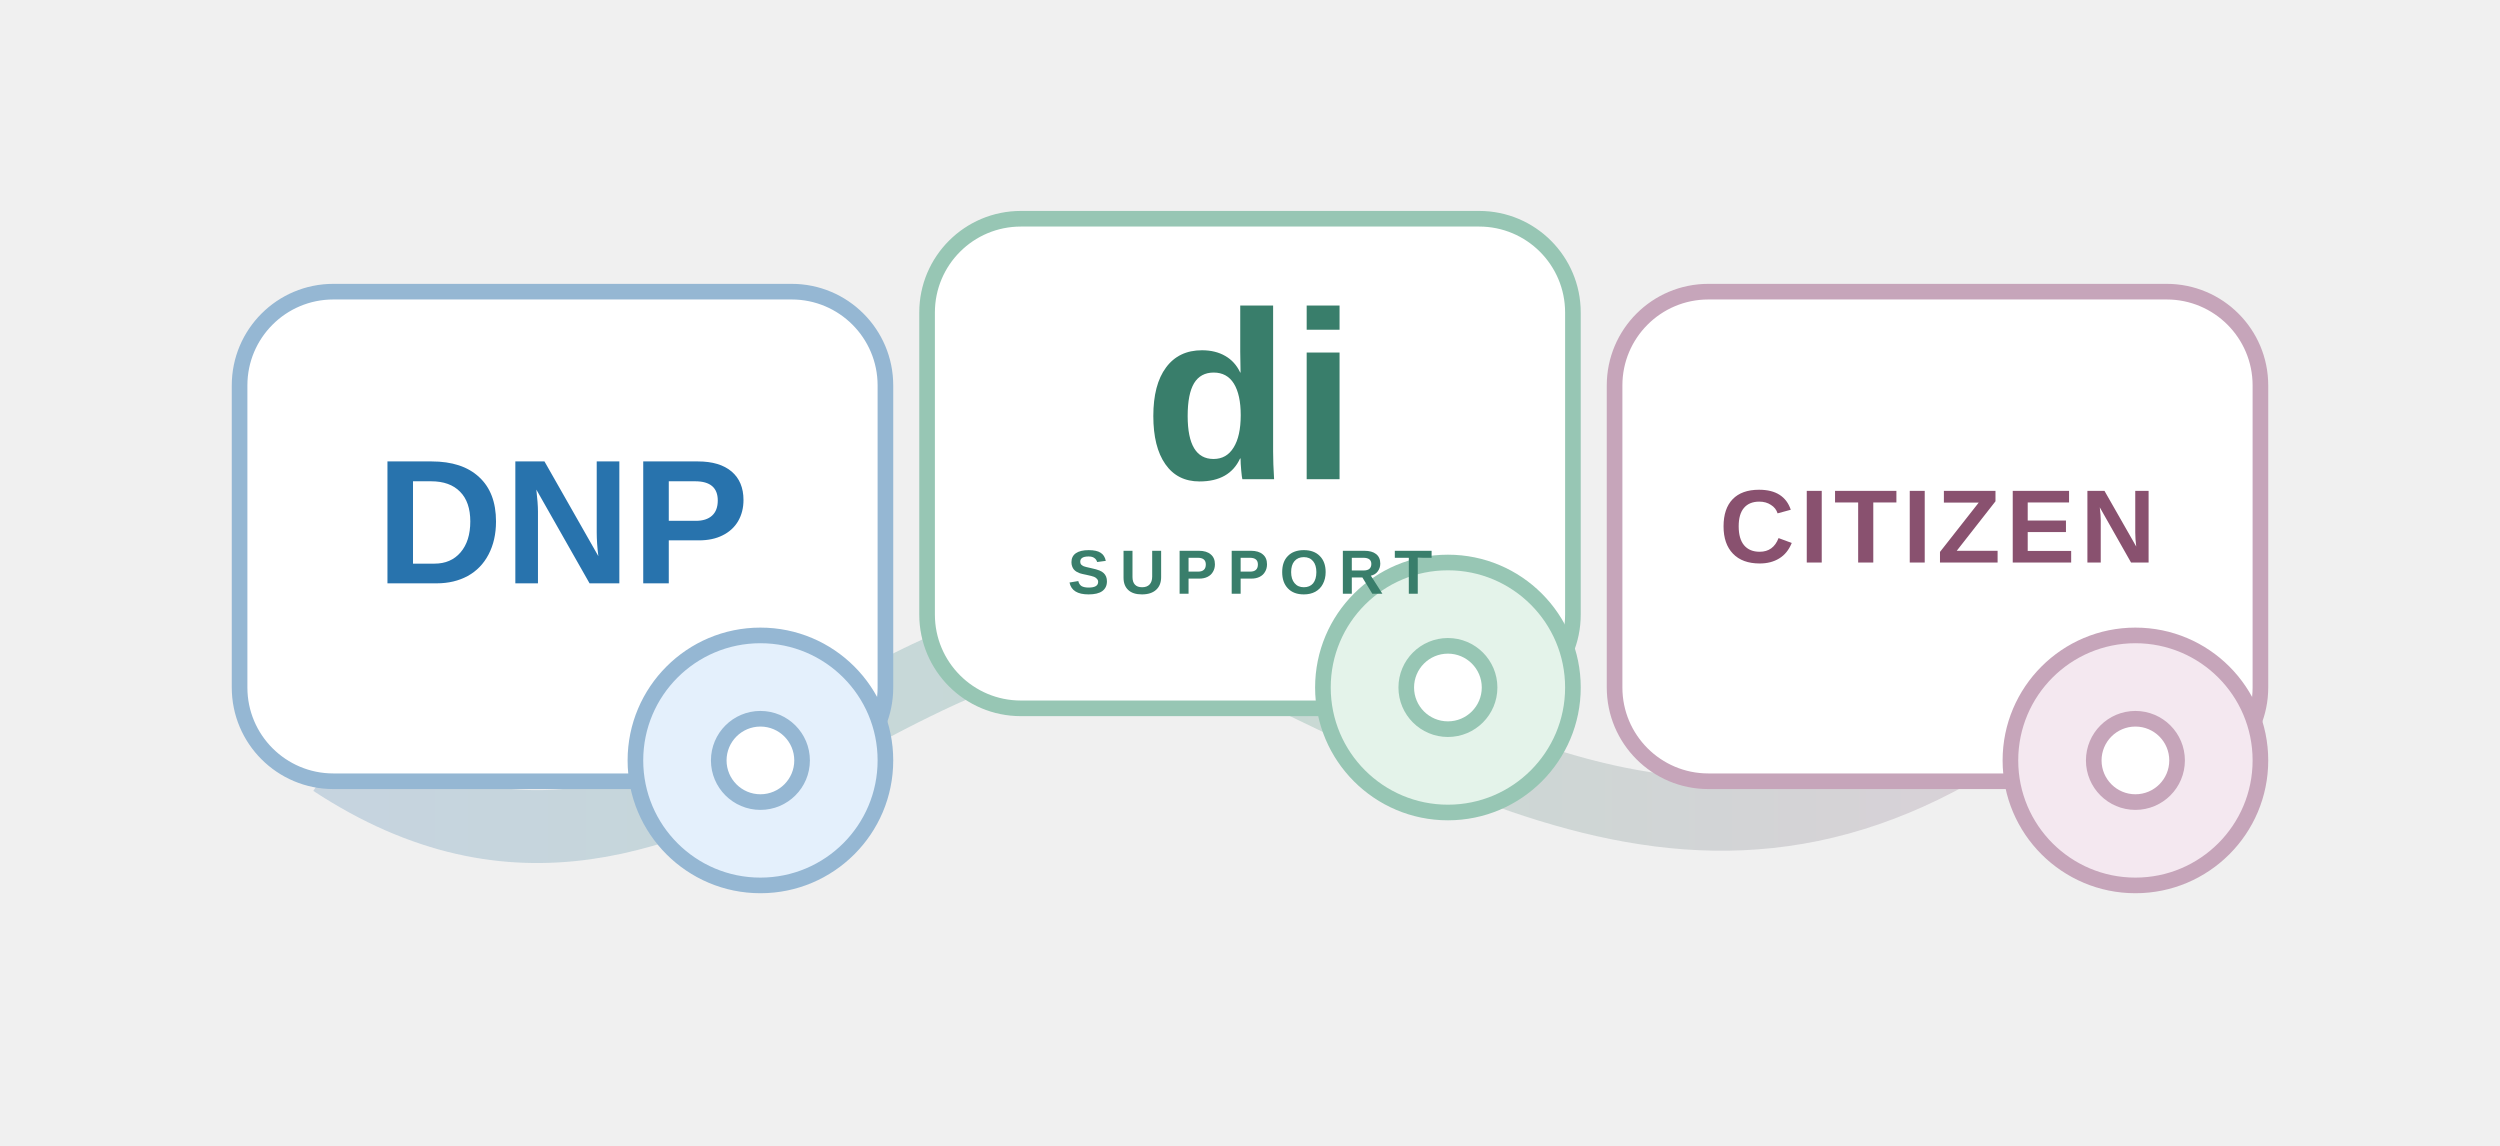
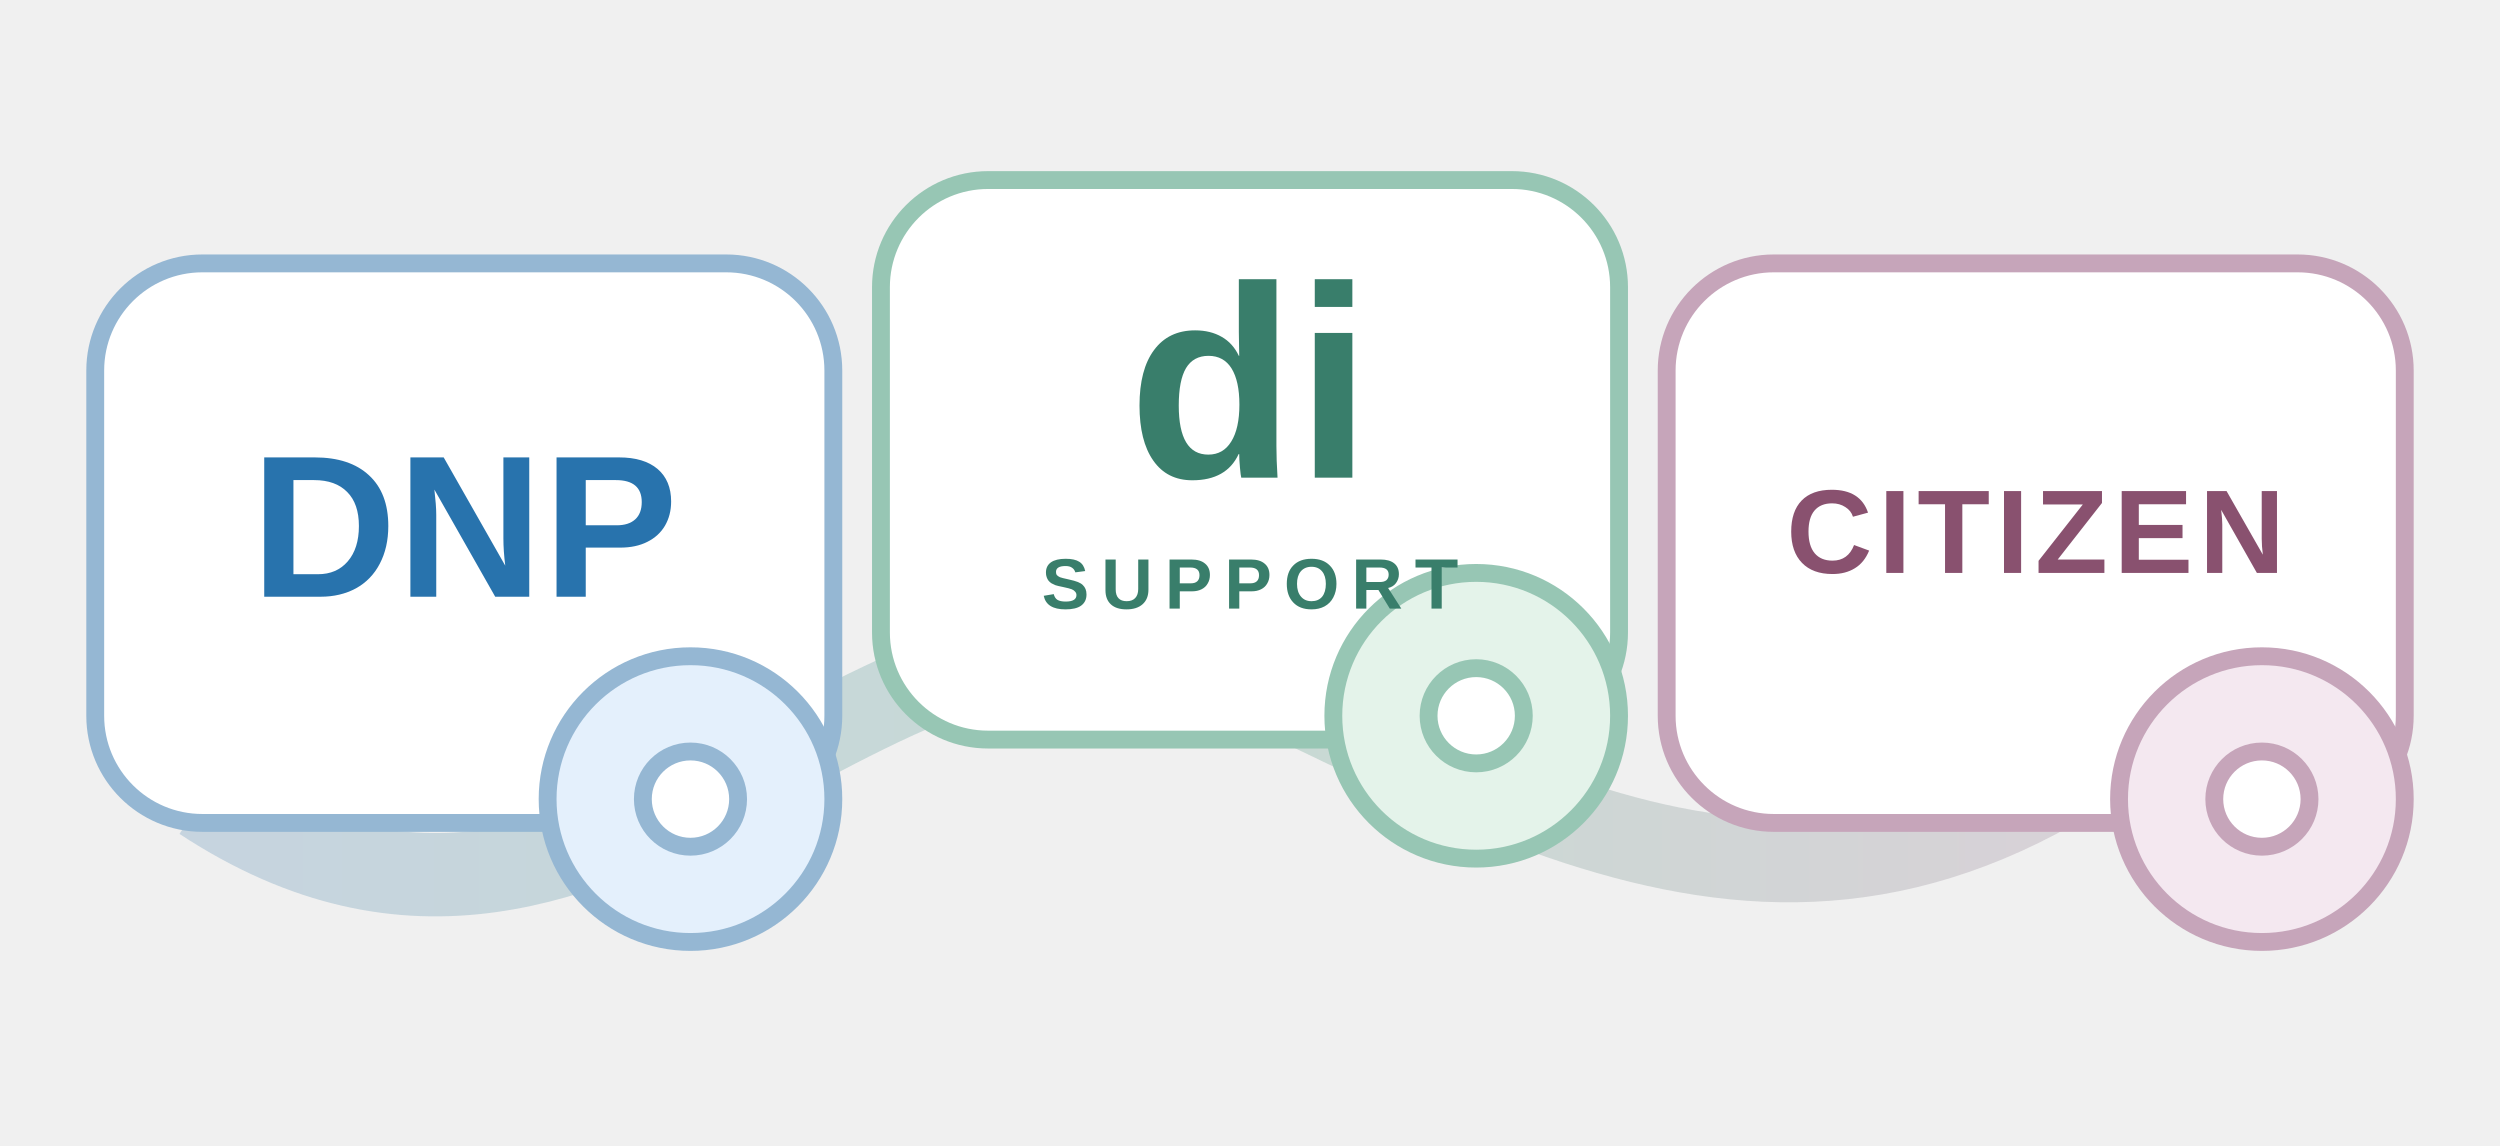
- <svg xmlns="http://www.w3.org/2000/svg" width="240" height="110" viewBox="0 0 240 110">
+ <svg xmlns="http://www.w3.org/2000/svg" width="240" height="110" viewBox="15 14 210 80">
  <defs>
    <linearGradient id="vg" x1="0" x2="1">
      <stop stop-color="#477fac" />
      <stop offset=".5" stop-color="#4c977e" />
      <stop offset="1" stop-color="#a26b8f" />
    </linearGradient>
  </defs>
  <path d="M32 73c35 23 57-25 88-10s55 28 88-8" fill="none" stroke="url(#vg)" stroke-width="7" opacity=".25" />
  <g stroke-width="1.5">
    <rect x="23" y="28" width="62" height="47" rx="9" fill="#fff" stroke="#95b7d3" />
    <circle cx="73" cy="73" r="12" fill="#e4f0fc" stroke="#95b7d3" />
    <circle cx="73" cy="73" r="4" fill="#fff" stroke="#95b7d3" />
    <rect x="89" y="21" width="62" height="47" rx="9" fill="#fff" stroke="#97c6b4" />
    <circle cx="139" cy="66" r="12" fill="#e4f3ea" stroke="#97c6b4" />
    <circle cx="139" cy="66" r="4" fill="#fff" stroke="#97c6b4" />
    <rect x="155" y="28" width="62" height="47" rx="9" fill="#fff" stroke="#c6a5ba" />
    <circle cx="205" cy="73" r="12" fill="#f4e8f0" stroke="#c6a5ba" />
    <circle cx="205" cy="73" r="4" fill="#fff" stroke="#c6a5ba" />
  </g>
  <g font-family="Arial,sans-serif" font-weight="bold" text-anchor="middle">
    <text x="54" y="56" font-size="17" fill="#2873ad">DNP</text>
    <text x="120" y="46" font-size="23" fill="#397e6b">di</text>
    <text x="120" y="57" font-size="6" letter-spacing="1" fill="#397e6b">SUPPORT</text>
    <text x="186" y="54" font-size="10" letter-spacing=".5" fill="#89516f">CITIZEN</text>
  </g>
  <path d="M82 94h76" stroke="url(#vg)" stroke-width="3" stroke-linecap="round" />
</svg>
